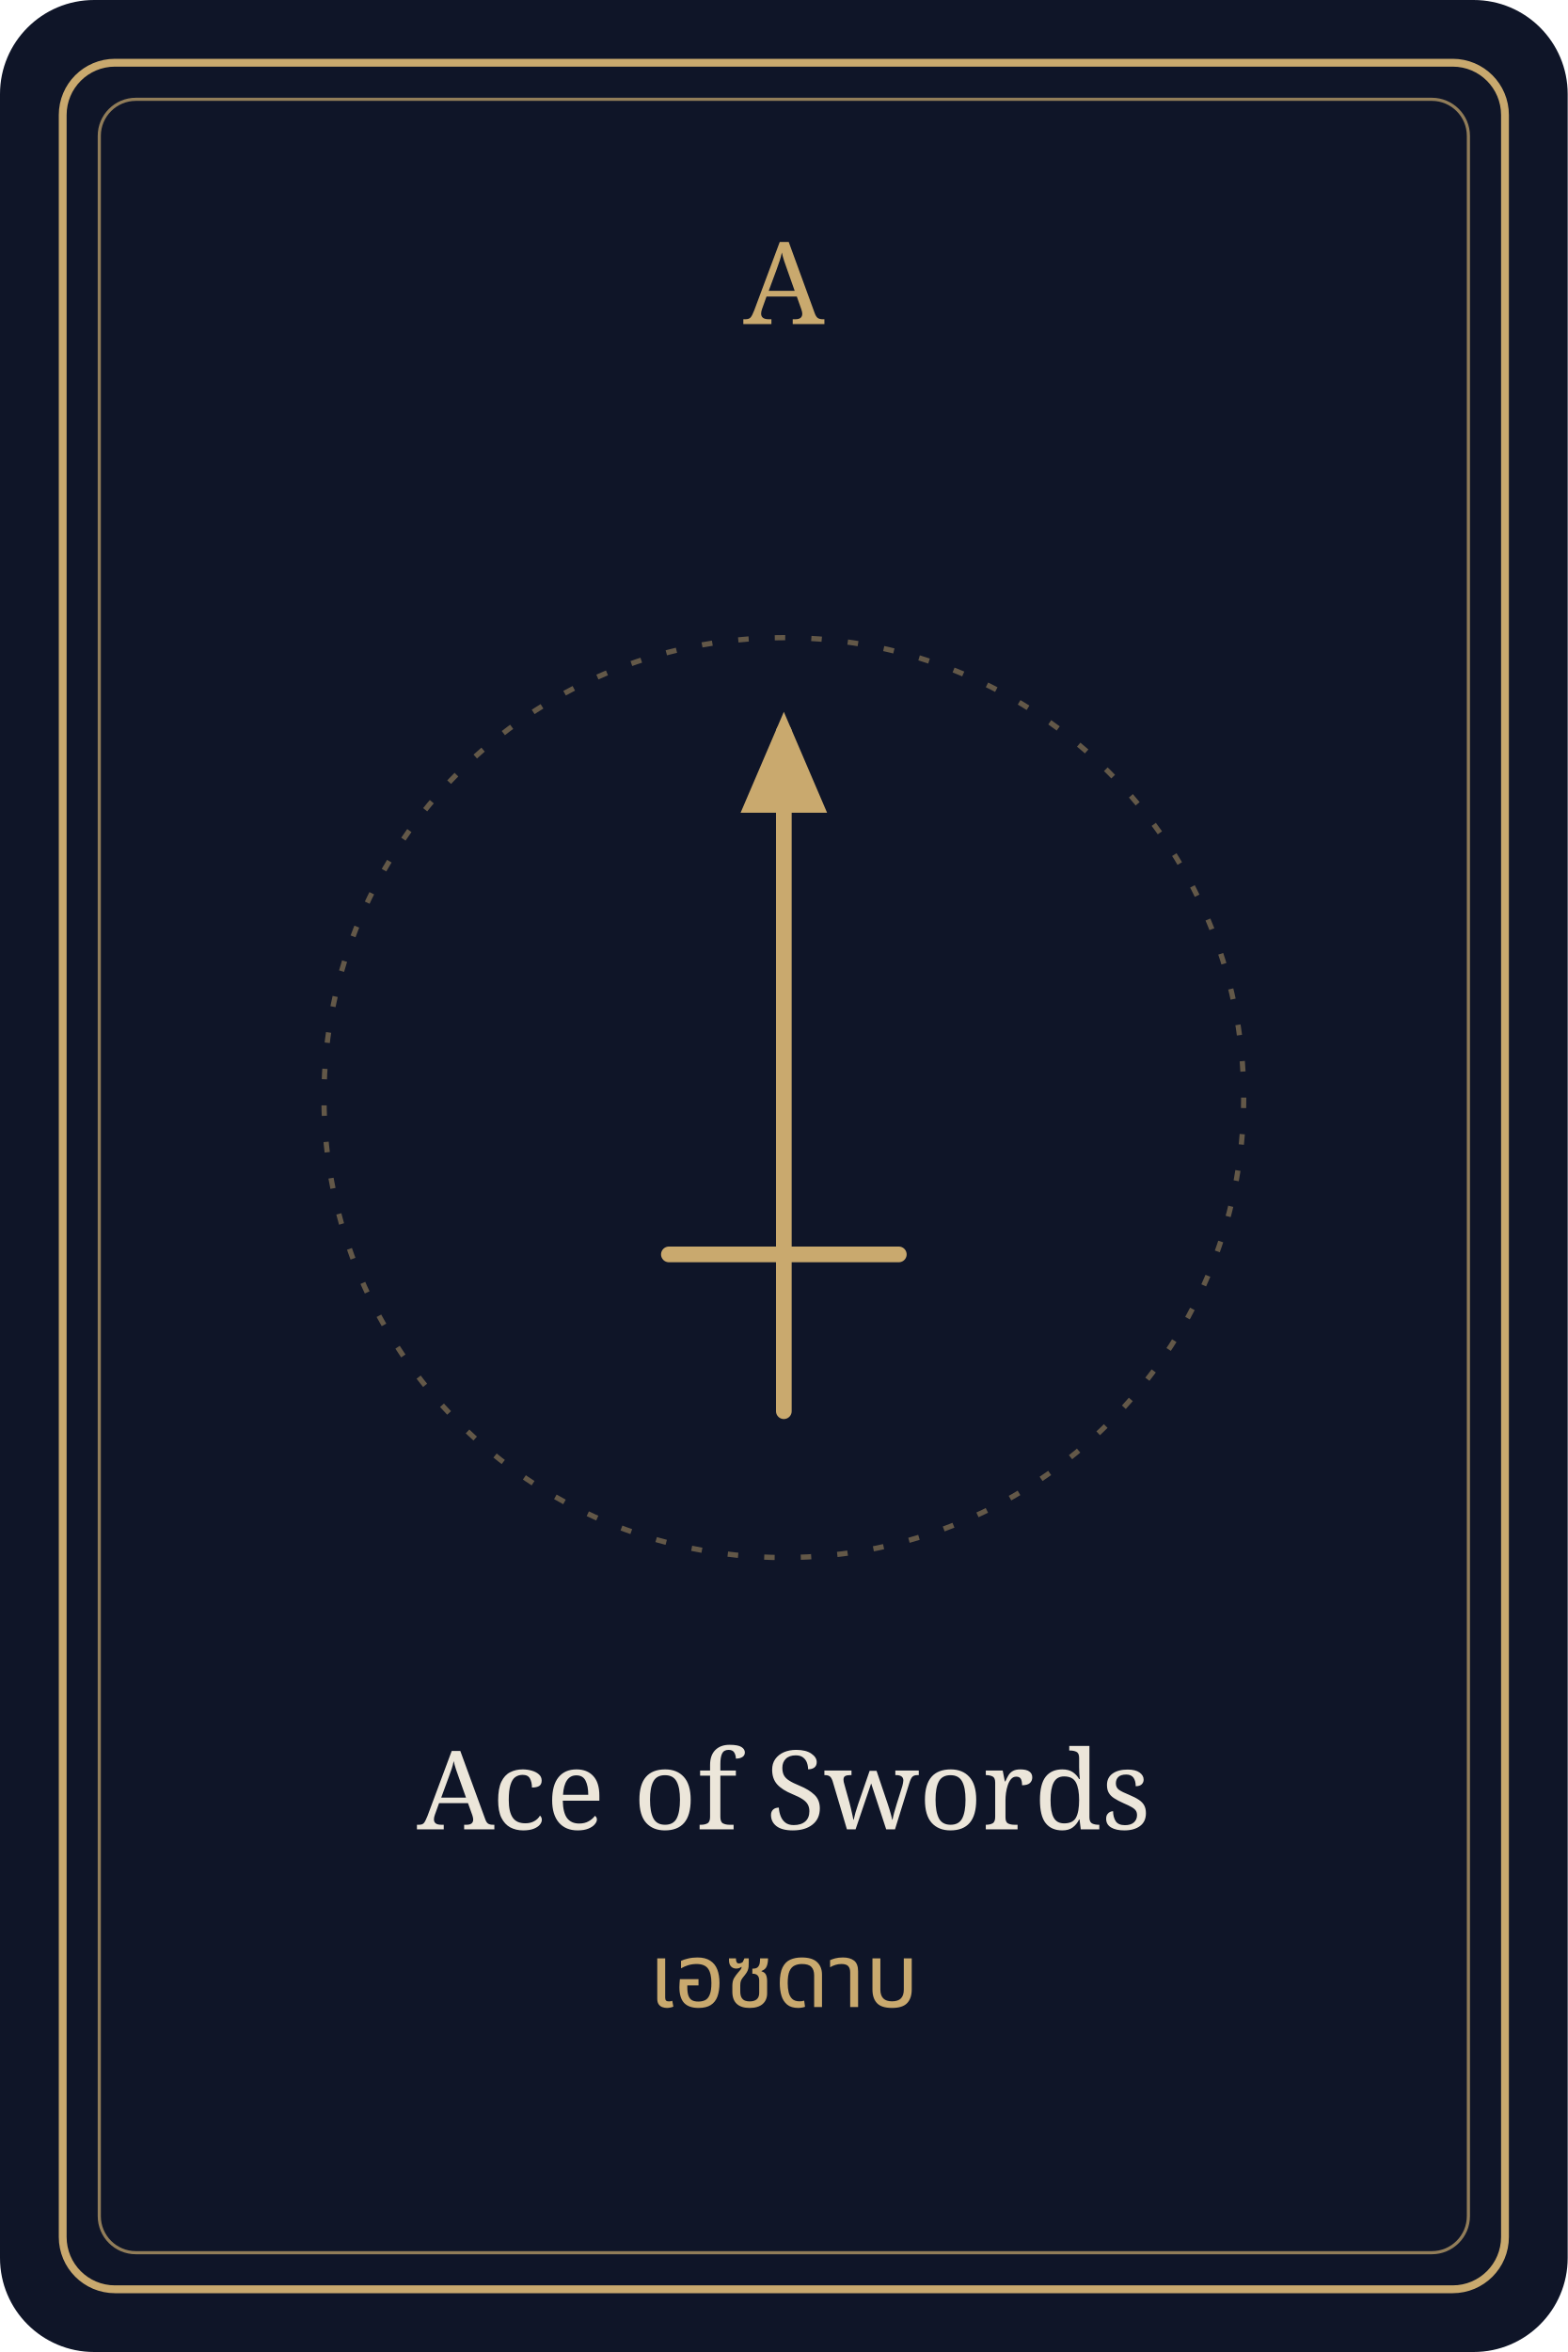
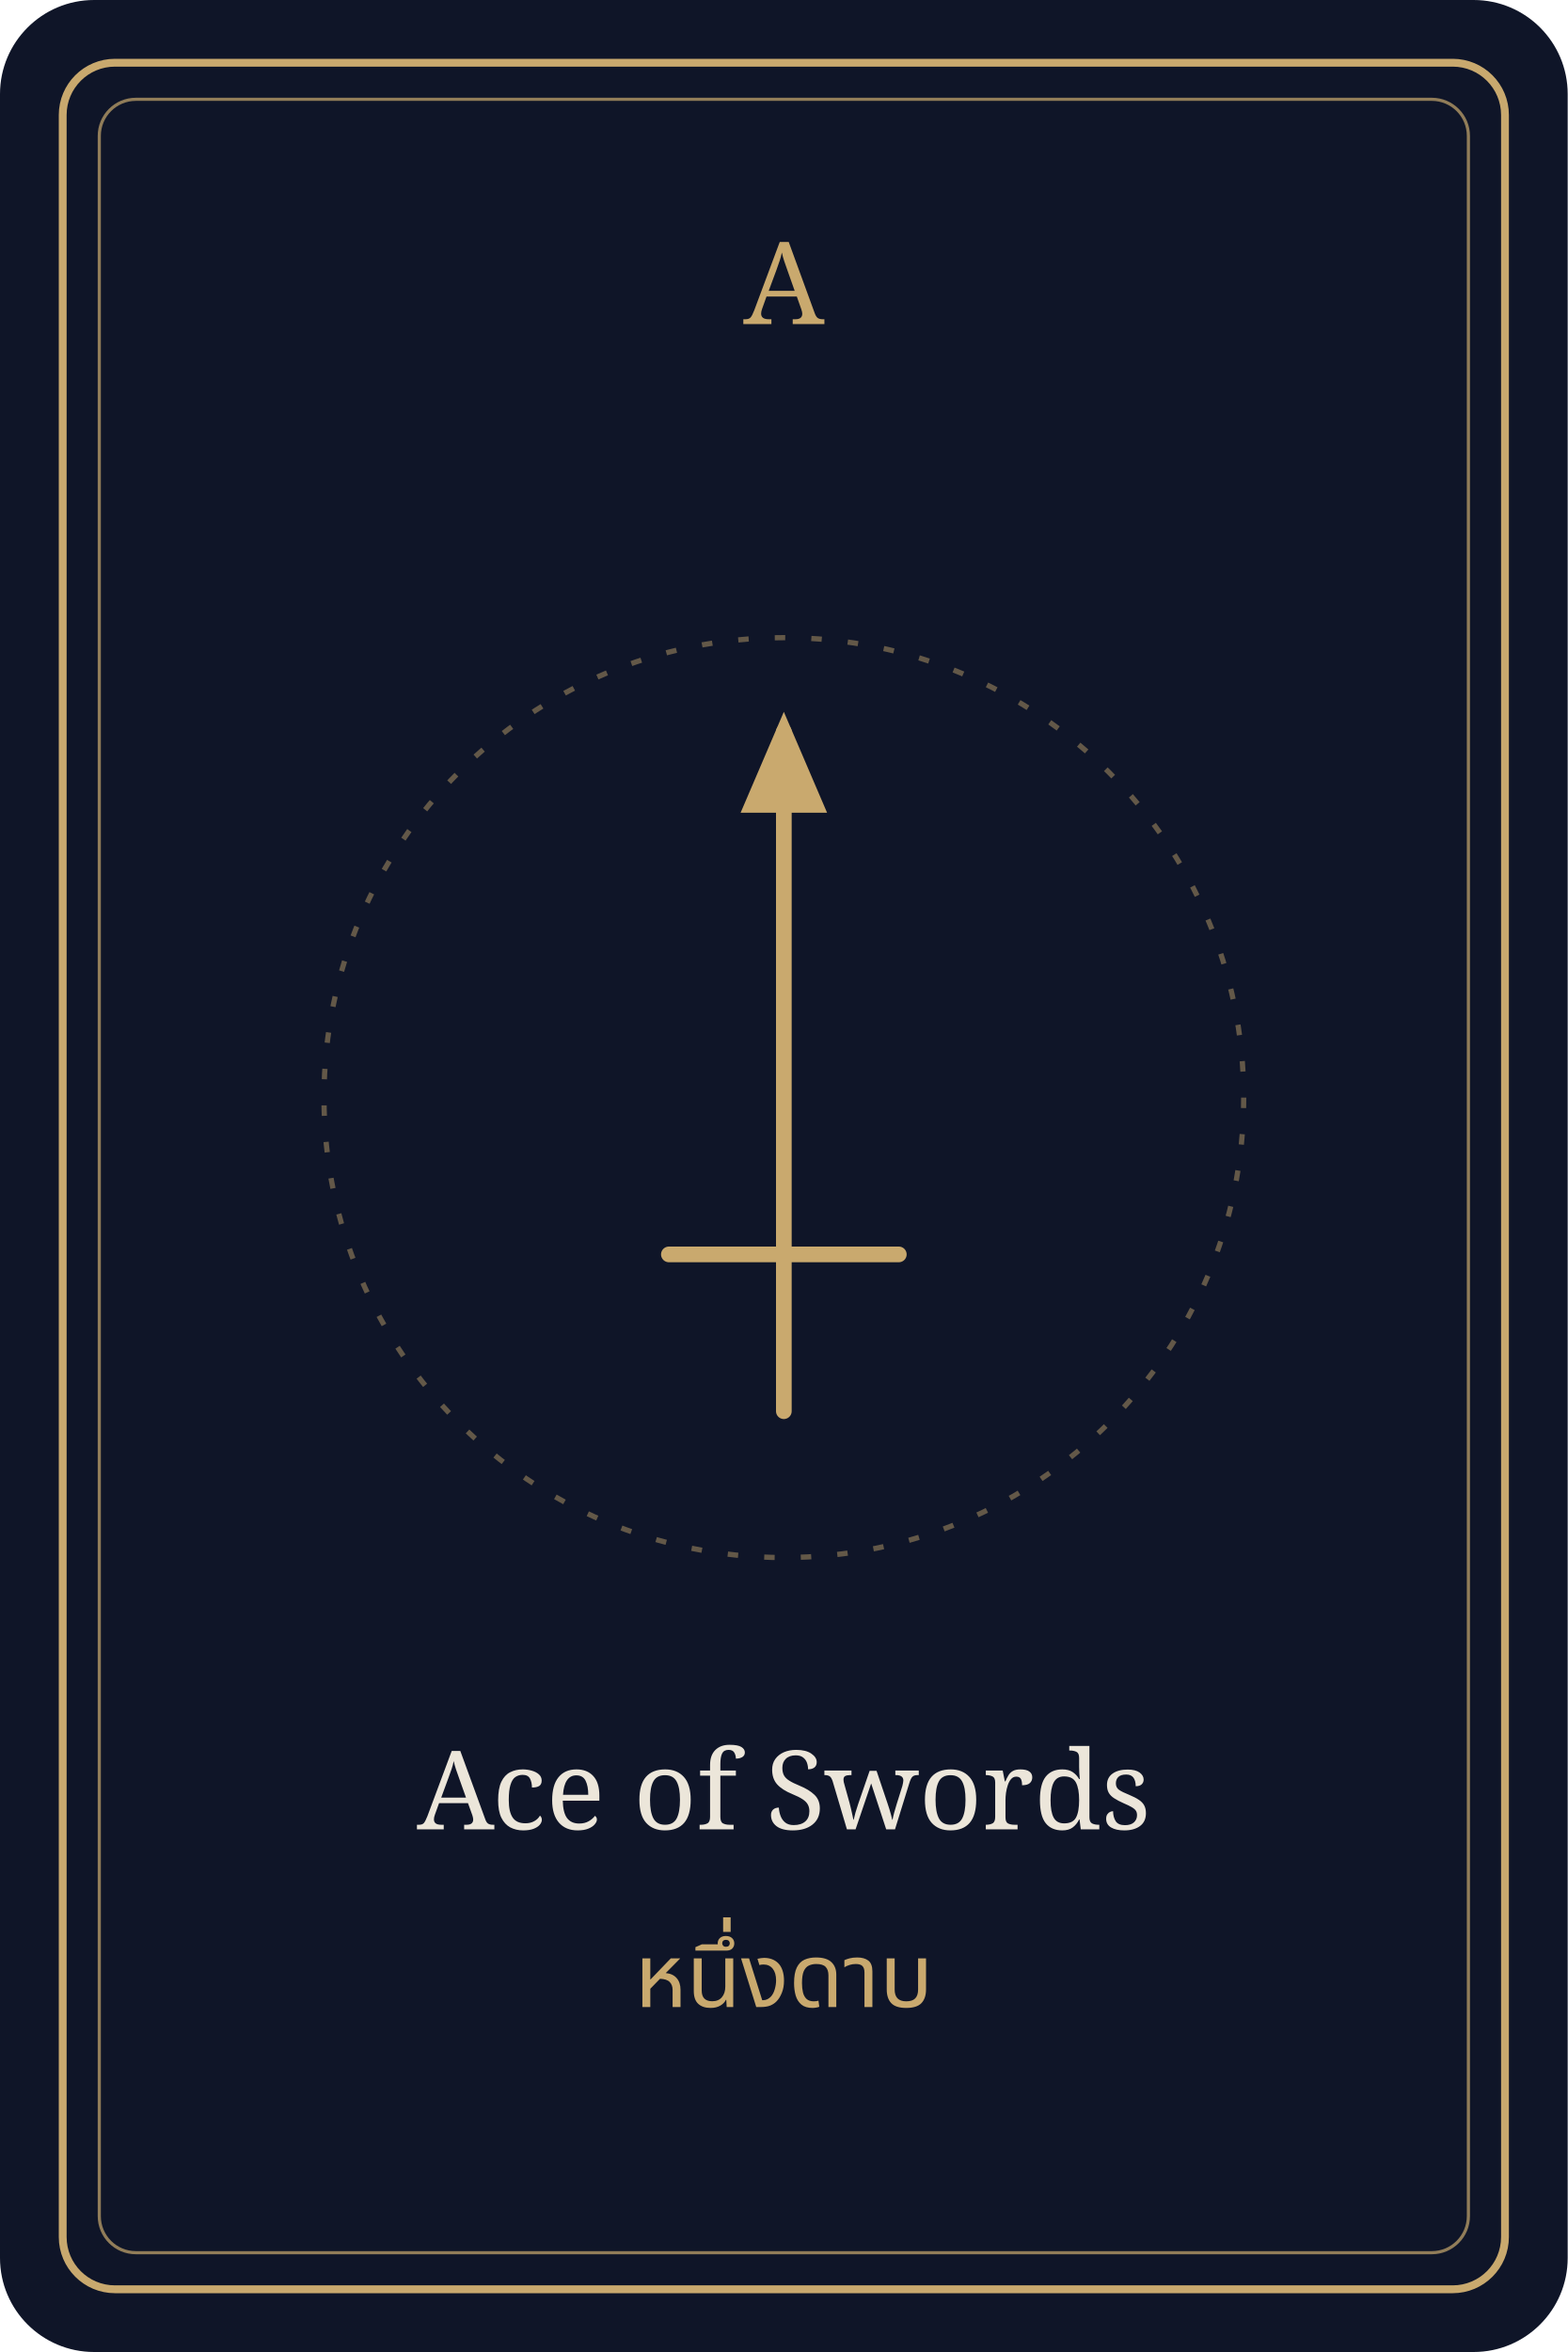
<svg xmlns="http://www.w3.org/2000/svg" viewBox="0 0 300 450">
  <rect width="300" height="450" rx="18" fill="#0f1528" />
  <rect x="12" y="12" width="276" height="426" rx="10" fill="none" stroke="#c9a96e" stroke-width="1.5" />
  <rect x="19" y="19" width="262" height="412" rx="7" fill="none" stroke="#c9a96e" stroke-width=".6" opacity=".7" />
  <text x="150" y="62" text-anchor="middle" fill="#c9a96e" font-family="Georgia,serif" font-size="22" letter-spacing="3">A</text>
  <g fill="none" stroke="#c9a96e" stroke-width="1" opacity=".45">
    <circle cx="150" cy="210" r="88" stroke-dasharray="2 5" />
  </g>
  <g fill="none" stroke="#c9a96e" stroke-width="3" stroke-linecap="round">
    <path d="M150 140v100" />
    <path d="M150 140l-6 14h12z" fill="#c9a96e" />
    <line x1="128" y1="240" x2="172" y2="240" />
    <line x1="150" y1="240" x2="150" y2="270" />
  </g>
  <text x="150" y="350" text-anchor="middle" fill="#ece6da" font-family="Georgia,serif" font-size="21">Ace of Swords</text>
-   <text x="150" y="384" text-anchor="middle" fill="#c9a96e" font-family="'Noto Sans Thai','IBM Plex Sans Thai',sans-serif" font-size="17">เอซดาบ</text>
+   <text x="150" y="384" text-anchor="middle" fill="#c9a96e" font-family="'Noto Sans Thai','IBM Plex Sans Thai',sans-serif" font-size="17">หนึ่งดาบ</text>
</svg>
